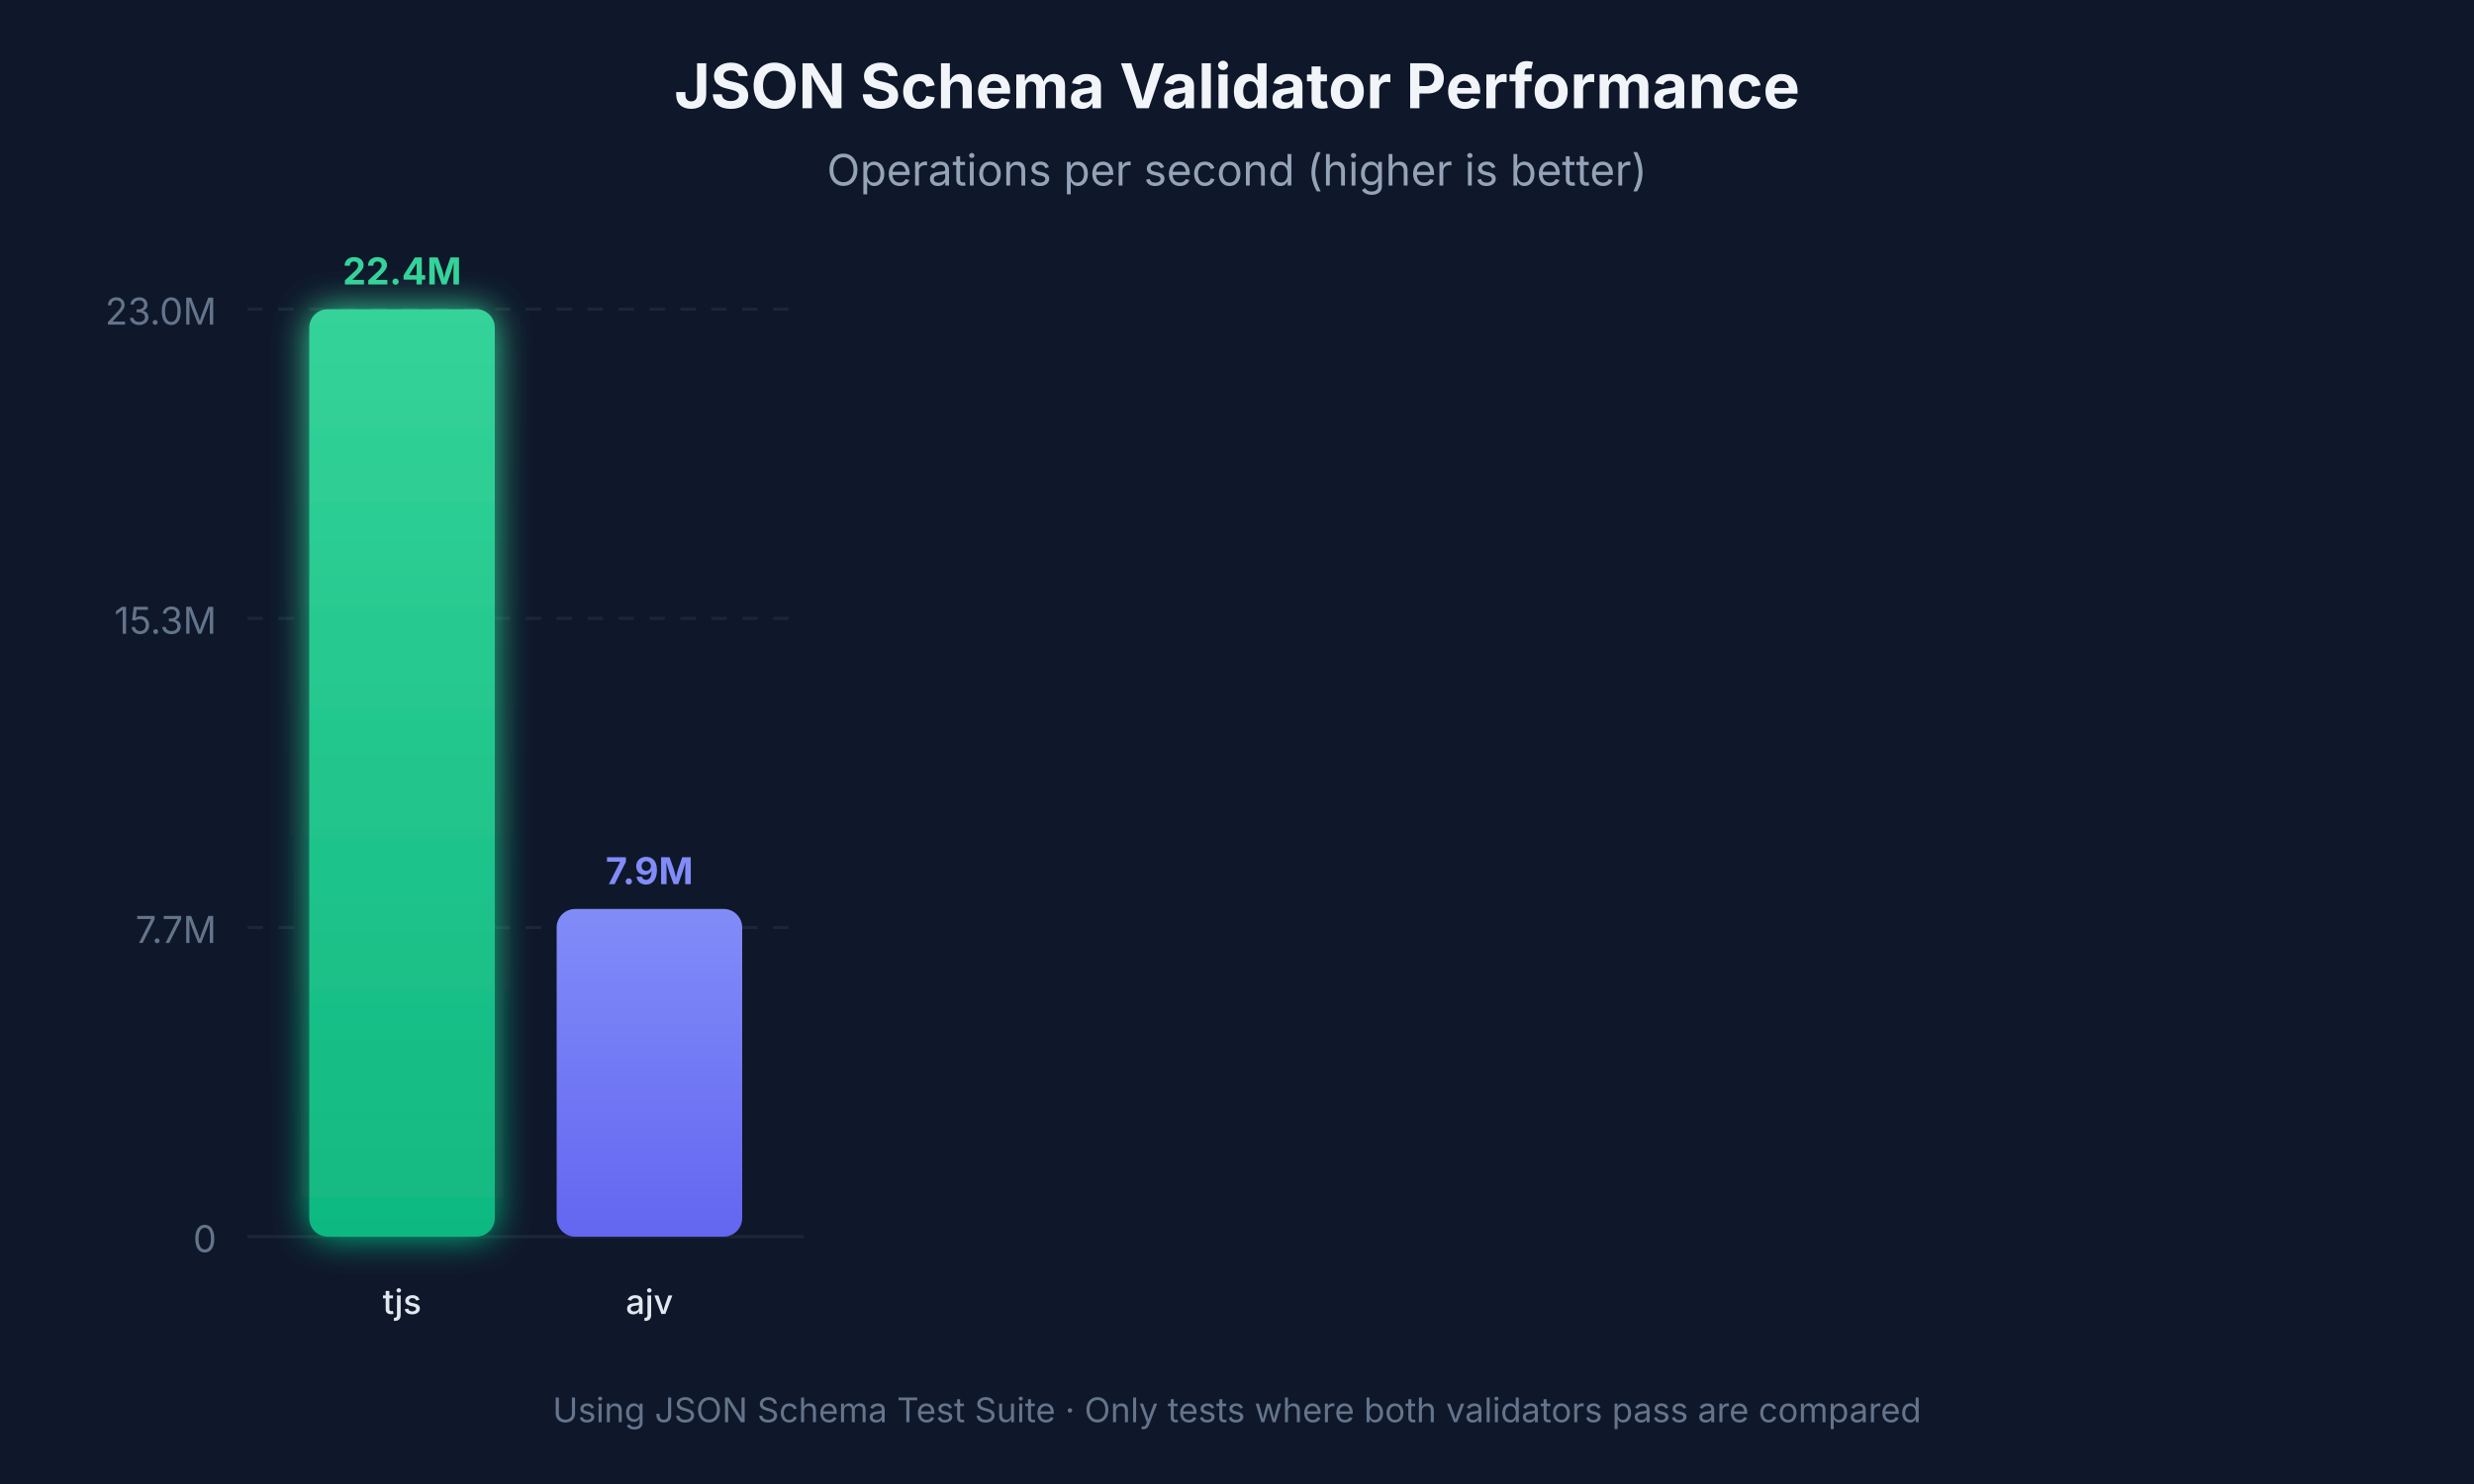
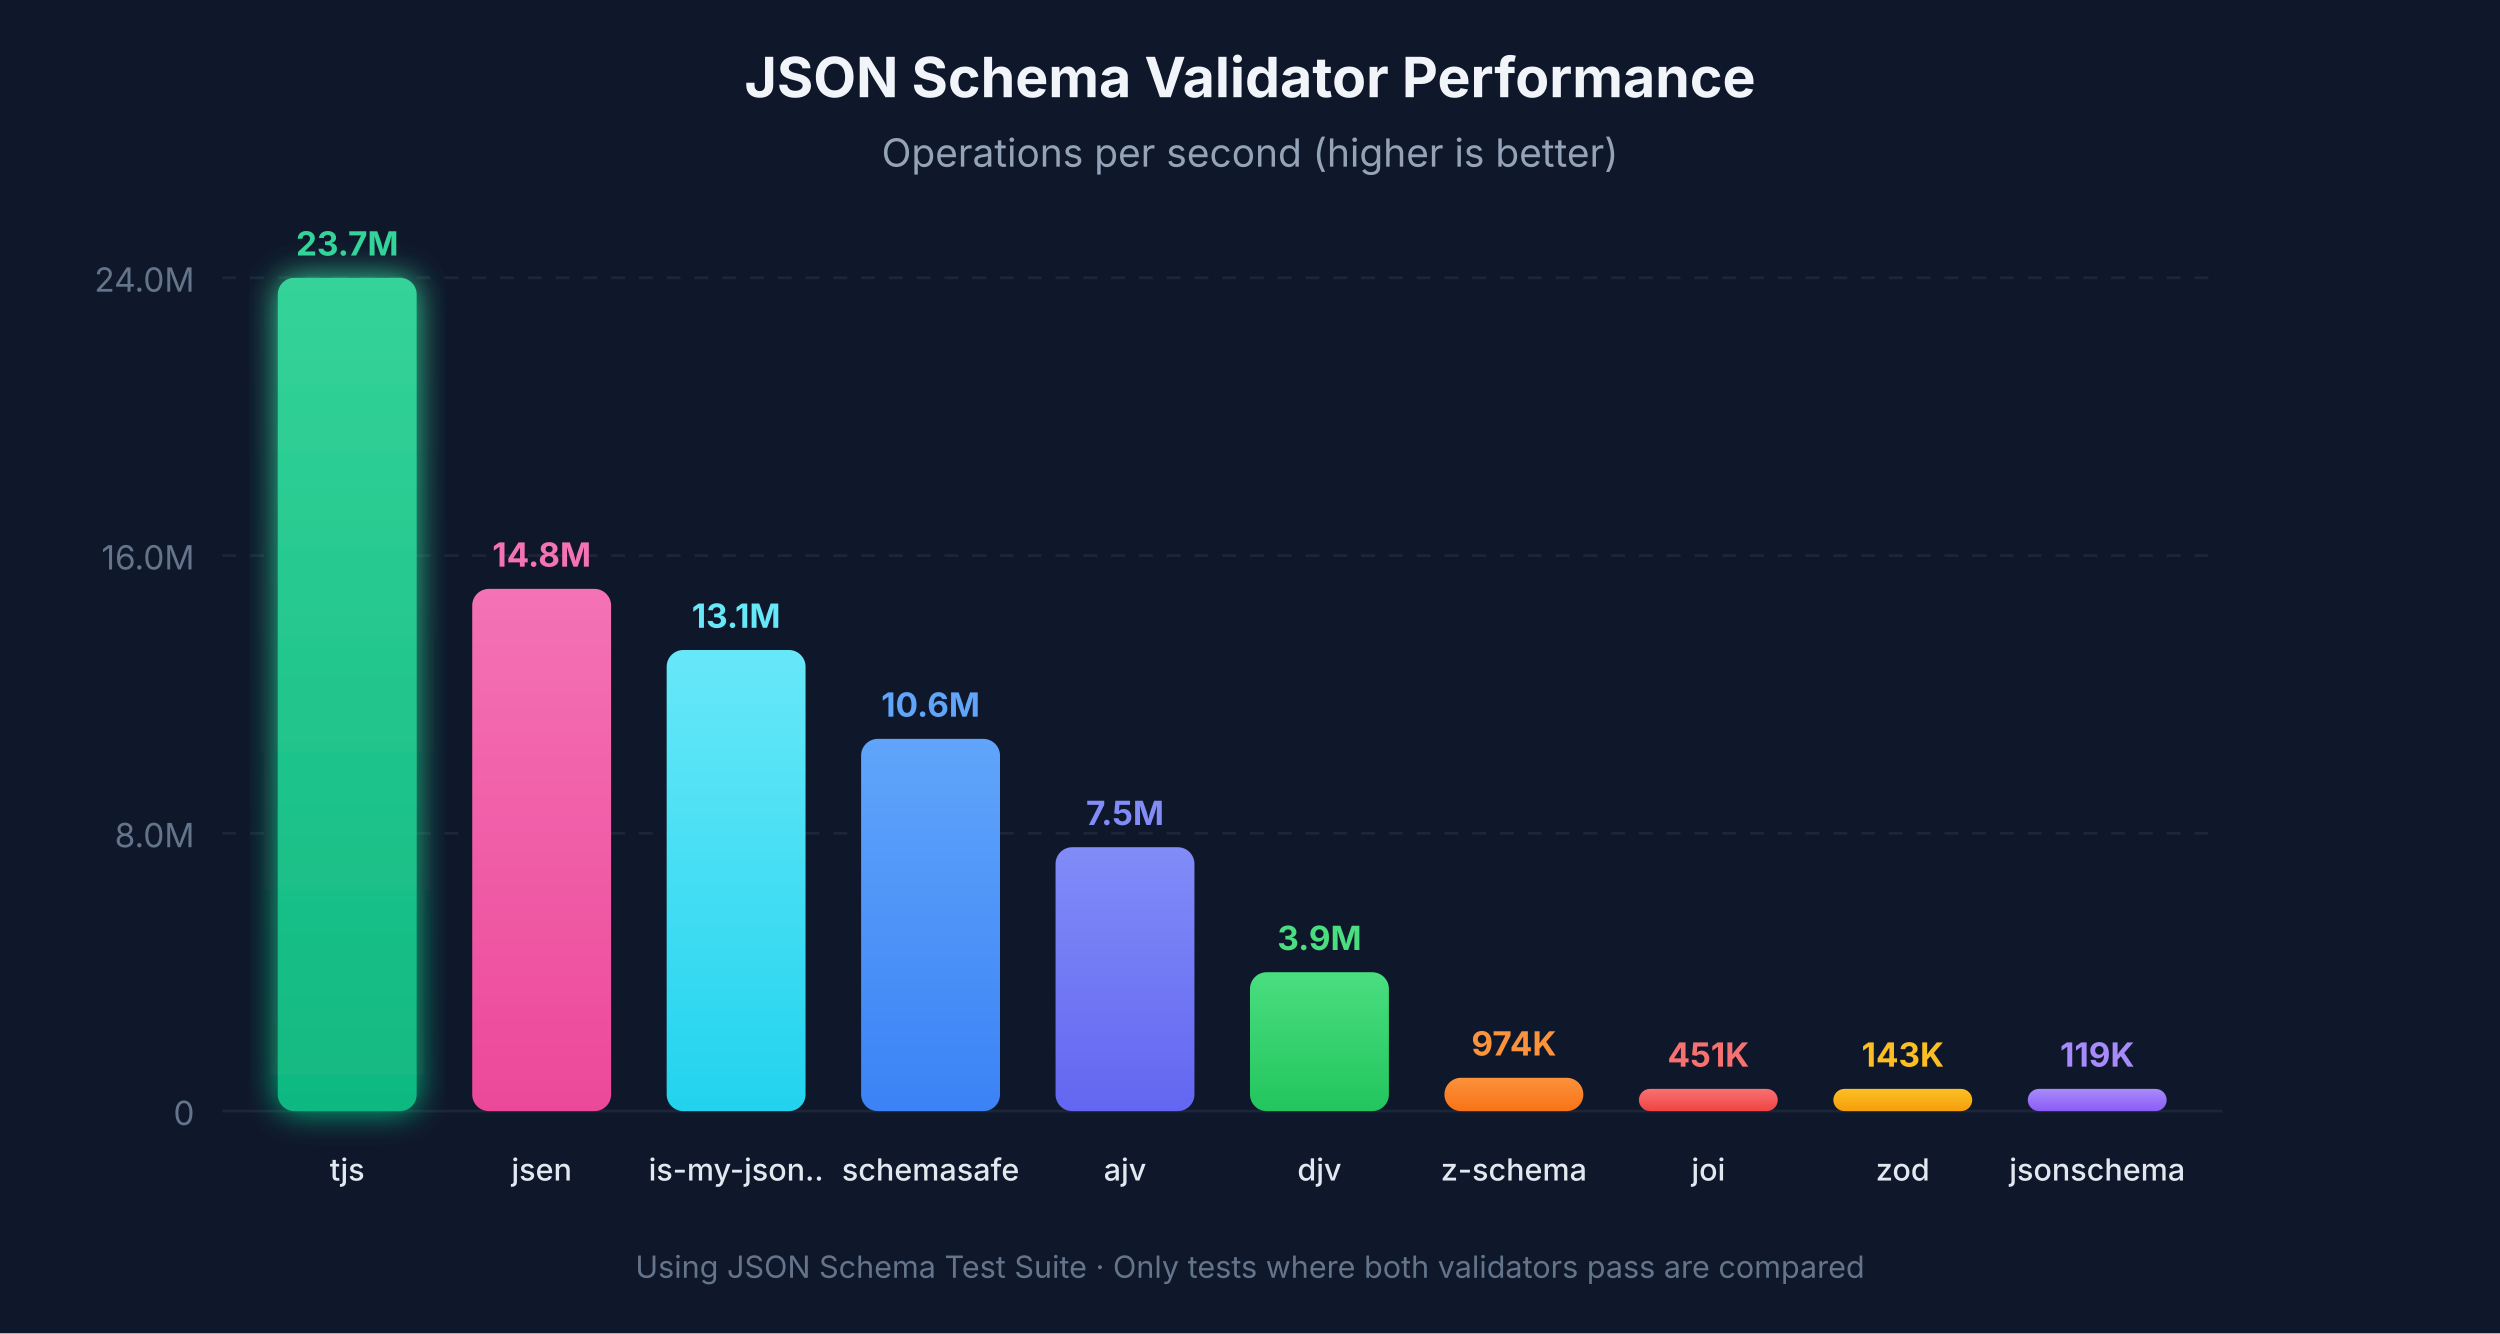
- <svg xmlns="http://www.w3.org/2000/svg" viewBox="0 0 800 480">
+ <svg xmlns="http://www.w3.org/2000/svg" viewBox="0 0 900 480">
  <defs>
    <linearGradient id="grad-tjs" x1="0%" y1="0%" x2="0%" y2="100%">
      <stop offset="0%" style="stop-color:#34d399;stop-opacity:1" />
      <stop offset="100%" style="stop-color:#10b981;stop-opacity:1" />
    </linearGradient>
+     <linearGradient id="grad-jsen" x1="0%" y1="0%" x2="0%" y2="100%">
+       <stop offset="0%" style="stop-color:#f472b6;stop-opacity:1" />
+       <stop offset="100%" style="stop-color:#ec4899;stop-opacity:1" />
+     </linearGradient>
+     <linearGradient id="grad-is-my-json-valid" x1="0%" y1="0%" x2="0%" y2="100%">
+       <stop offset="0%" style="stop-color:#67e8f9;stop-opacity:1" />
+       <stop offset="100%" style="stop-color:#22d3ee;stop-opacity:1" />
+     </linearGradient>
+     <linearGradient id="grad-schemasafe" x1="0%" y1="0%" x2="0%" y2="100%">
+       <stop offset="0%" style="stop-color:#60a5fa;stop-opacity:1" />
+       <stop offset="100%" style="stop-color:#3b82f6;stop-opacity:1" />
+     </linearGradient>
    <linearGradient id="grad-ajv" x1="0%" y1="0%" x2="0%" y2="100%">
      <stop offset="0%" style="stop-color:#818cf8;stop-opacity:1" />
      <stop offset="100%" style="stop-color:#6366f1;stop-opacity:1" />
+     </linearGradient>
+     <linearGradient id="grad-djv" x1="0%" y1="0%" x2="0%" y2="100%">
+       <stop offset="0%" style="stop-color:#4ade80;stop-opacity:1" />
+       <stop offset="100%" style="stop-color:#22c55e;stop-opacity:1" />
+     </linearGradient>
+     <linearGradient id="grad-z-schema" x1="0%" y1="0%" x2="0%" y2="100%">
+       <stop offset="0%" style="stop-color:#fb923c;stop-opacity:1" />
+       <stop offset="100%" style="stop-color:#f97316;stop-opacity:1" />
+     </linearGradient>
+     <linearGradient id="grad-joi" x1="0%" y1="0%" x2="0%" y2="100%">
+       <stop offset="0%" style="stop-color:#f87171;stop-opacity:1" />
+       <stop offset="100%" style="stop-color:#ef4444;stop-opacity:1" />
+     </linearGradient>
+     <linearGradient id="grad-zod" x1="0%" y1="0%" x2="0%" y2="100%">
+       <stop offset="0%" style="stop-color:#fbbf24;stop-opacity:1" />
+       <stop offset="100%" style="stop-color:#f59e0b;stop-opacity:1" />
+     </linearGradient>
+     <linearGradient id="grad-jsonschema" x1="0%" y1="0%" x2="0%" y2="100%">
+       <stop offset="0%" style="stop-color:#a78bfa;stop-opacity:1" />
+       <stop offset="100%" style="stop-color:#8b5cf6;stop-opacity:1" />
    </linearGradient>
    <filter id="glow-tjs" x="-20%" y="-20%" width="140%" height="140%">
      <feGaussianBlur stdDeviation="6" result="coloredBlur" />
      <feMerge>
        <feMergeNode in="coloredBlur" />
        <feMergeNode in="SourceGraphic" />
      </feMerge>
    </filter>
  </defs>
-   <rect width="800" height="480" fill="#0f172a" />
+   <rect width="900" height="480" fill="#0f172a" />
  <g opacity="0.1">
-     <line x1="80" y1="400" x2="260" y2="400" stroke="#94a3b8" stroke-width="1" />
-     <line x1="80" y1="300" x2="260" y2="300" stroke="#94a3b8" stroke-width="1" stroke-dasharray="5,5" />
-     <line x1="80" y1="200" x2="260" y2="200" stroke="#94a3b8" stroke-width="1" stroke-dasharray="5,5" />
-     <line x1="80" y1="100" x2="260" y2="100" stroke="#94a3b8" stroke-width="1" stroke-dasharray="5,5" />
+     <line x1="80" y1="400" x2="800" y2="400" stroke="#94a3b8" stroke-width="1" />
+     <line x1="80" y1="300" x2="800" y2="300" stroke="#94a3b8" stroke-width="1" stroke-dasharray="5,5" />
+     <line x1="80" y1="200" x2="800" y2="200" stroke="#94a3b8" stroke-width="1" stroke-dasharray="5,5" />
+     <line x1="80" y1="100" x2="800" y2="100" stroke="#94a3b8" stroke-width="1" stroke-dasharray="5,5" />
  </g>
  <text x="70" y="405" text-anchor="end" fill="#64748b" font-family="system-ui, -apple-system, sans-serif" font-size="12">0</text>
-   <text x="70" y="305" text-anchor="end" fill="#64748b" font-family="system-ui, -apple-system, sans-serif" font-size="12">7.7M</text>
-   <text x="70" y="205" text-anchor="end" fill="#64748b" font-family="system-ui, -apple-system, sans-serif" font-size="12">15.3M</text>
-   <text x="70" y="105" text-anchor="end" fill="#64748b" font-family="system-ui, -apple-system, sans-serif" font-size="12">23.0M</text>
-   <text x="400" y="35" text-anchor="middle" fill="#f1f5f9" font-family="system-ui, -apple-system, sans-serif" font-size="20" font-weight="bold">JSON Schema Validator Performance</text>
-   <text x="400" y="60" text-anchor="middle" fill="#94a3b8" font-family="system-ui, -apple-system, sans-serif" font-size="14">Operations per second (higher is better)</text>
-   <rect x="100" y="100" width="60" height="300" rx="6" fill="url(#grad-tjs)" filter="url(#glow-tjs)" />
-   <text x="130" y="425" text-anchor="middle" fill="#e2e8f0" font-family="system-ui, -apple-system, sans-serif" font-size="11" font-weight="500">tjs</text>
-   <text x="130" y="92" text-anchor="middle" fill="#34d399" font-family="system-ui, -apple-system, sans-serif" font-size="12" font-weight="bold">22.4M</text>
-   <rect x="180" y="294" width="60" height="106" rx="6" fill="url(#grad-ajv)" />
-   <text x="210" y="425" text-anchor="middle" fill="#e2e8f0" font-family="system-ui, -apple-system, sans-serif" font-size="11" font-weight="500">ajv</text>
-   <text x="210" y="286" text-anchor="middle" fill="#818cf8" font-family="system-ui, -apple-system, sans-serif" font-size="12" font-weight="bold">7.9M</text>
-   <text x="400" y="460" text-anchor="middle" fill="#64748b" font-family="system-ui, -apple-system, sans-serif" font-size="11">Using JSON Schema Test Suite · Only tests where both validators pass are compared</text>
+   <text x="70" y="305" text-anchor="end" fill="#64748b" font-family="system-ui, -apple-system, sans-serif" font-size="12">8.0M</text>
+   <text x="70" y="205" text-anchor="end" fill="#64748b" font-family="system-ui, -apple-system, sans-serif" font-size="12">16.0M</text>
+   <text x="70" y="105" text-anchor="end" fill="#64748b" font-family="system-ui, -apple-system, sans-serif" font-size="12">24.0M</text>
+   <text x="450" y="35" text-anchor="middle" fill="#f1f5f9" font-family="system-ui, -apple-system, sans-serif" font-size="20" font-weight="bold">JSON Schema Validator Performance</text>
+   <text x="450" y="60" text-anchor="middle" fill="#94a3b8" font-family="system-ui, -apple-system, sans-serif" font-size="14">Operations per second (higher is better)</text>
+   <rect x="100" y="100" width="50" height="300" rx="6" fill="url(#grad-tjs)" filter="url(#glow-tjs)" />
+   <text x="125" y="425" text-anchor="middle" fill="#e2e8f0" font-family="system-ui, -apple-system, sans-serif" font-size="11" font-weight="500">tjs</text>
+   <text x="125" y="92" text-anchor="middle" fill="#34d399" font-family="system-ui, -apple-system, sans-serif" font-size="12" font-weight="bold">23.7M</text>
+   <rect x="170" y="212" width="50" height="188" rx="6" fill="url(#grad-jsen)" />
+   <text x="195" y="425" text-anchor="middle" fill="#e2e8f0" font-family="system-ui, -apple-system, sans-serif" font-size="11" font-weight="500">jsen</text>
+   <text x="195" y="204" text-anchor="middle" fill="#f472b6" font-family="system-ui, -apple-system, sans-serif" font-size="12" font-weight="bold">14.8M</text>
+   <rect x="240" y="234" width="50" height="166" rx="6" fill="url(#grad-is-my-json-valid)" />
+   <text x="265" y="425" text-anchor="middle" fill="#e2e8f0" font-family="system-ui, -apple-system, sans-serif" font-size="11" font-weight="500">is-my-json..</text>
+   <text x="265" y="226" text-anchor="middle" fill="#67e8f9" font-family="system-ui, -apple-system, sans-serif" font-size="12" font-weight="bold">13.1M</text>
+   <rect x="310" y="266" width="50" height="134" rx="6" fill="url(#grad-schemasafe)" />
+   <text x="335" y="425" text-anchor="middle" fill="#e2e8f0" font-family="system-ui, -apple-system, sans-serif" font-size="11" font-weight="500">schemasafe</text>
+   <text x="335" y="258" text-anchor="middle" fill="#60a5fa" font-family="system-ui, -apple-system, sans-serif" font-size="12" font-weight="bold">10.6M</text>
+   <rect x="380" y="305" width="50" height="95" rx="6" fill="url(#grad-ajv)" />
+   <text x="405" y="425" text-anchor="middle" fill="#e2e8f0" font-family="system-ui, -apple-system, sans-serif" font-size="11" font-weight="500">ajv</text>
+   <text x="405" y="297" text-anchor="middle" fill="#818cf8" font-family="system-ui, -apple-system, sans-serif" font-size="12" font-weight="bold">7.5M</text>
+   <rect x="450" y="350" width="50" height="50" rx="6" fill="url(#grad-djv)" />
+   <text x="475" y="425" text-anchor="middle" fill="#e2e8f0" font-family="system-ui, -apple-system, sans-serif" font-size="11" font-weight="500">djv</text>
+   <text x="475" y="342" text-anchor="middle" fill="#4ade80" font-family="system-ui, -apple-system, sans-serif" font-size="12" font-weight="bold">3.9M</text>
+   <rect x="520" y="388" width="50" height="12" rx="6" fill="url(#grad-z-schema)" />
+   <text x="545" y="425" text-anchor="middle" fill="#e2e8f0" font-family="system-ui, -apple-system, sans-serif" font-size="11" font-weight="500">z-schema</text>
+   <text x="545" y="380" text-anchor="middle" fill="#fb923c" font-family="system-ui, -apple-system, sans-serif" font-size="12" font-weight="bold">974K</text>
+   <rect x="590" y="392" width="50" height="8" rx="4" fill="url(#grad-joi)" />
+   <text x="615" y="425" text-anchor="middle" fill="#e2e8f0" font-family="system-ui, -apple-system, sans-serif" font-size="11" font-weight="500">joi</text>
+   <text x="615" y="384" text-anchor="middle" fill="#f87171" font-family="system-ui, -apple-system, sans-serif" font-size="12" font-weight="bold">451K</text>
+   <rect x="660" y="392" width="50" height="8" rx="4" fill="url(#grad-zod)" />
+   <text x="685" y="425" text-anchor="middle" fill="#e2e8f0" font-family="system-ui, -apple-system, sans-serif" font-size="11" font-weight="500">zod</text>
+   <text x="685" y="384" text-anchor="middle" fill="#fbbf24" font-family="system-ui, -apple-system, sans-serif" font-size="12" font-weight="bold">143K</text>
+   <rect x="730" y="392" width="50" height="8" rx="4" fill="url(#grad-jsonschema)" />
+   <text x="755" y="425" text-anchor="middle" fill="#e2e8f0" font-family="system-ui, -apple-system, sans-serif" font-size="11" font-weight="500">jsonschema</text>
+   <text x="755" y="384" text-anchor="middle" fill="#a78bfa" font-family="system-ui, -apple-system, sans-serif" font-size="12" font-weight="bold">119K</text>
+   <text x="450" y="460" text-anchor="middle" fill="#64748b" font-family="system-ui, -apple-system, sans-serif" font-size="11">Using JSON Schema Test Suite · Only tests where both validators pass are compared</text>
</svg>
